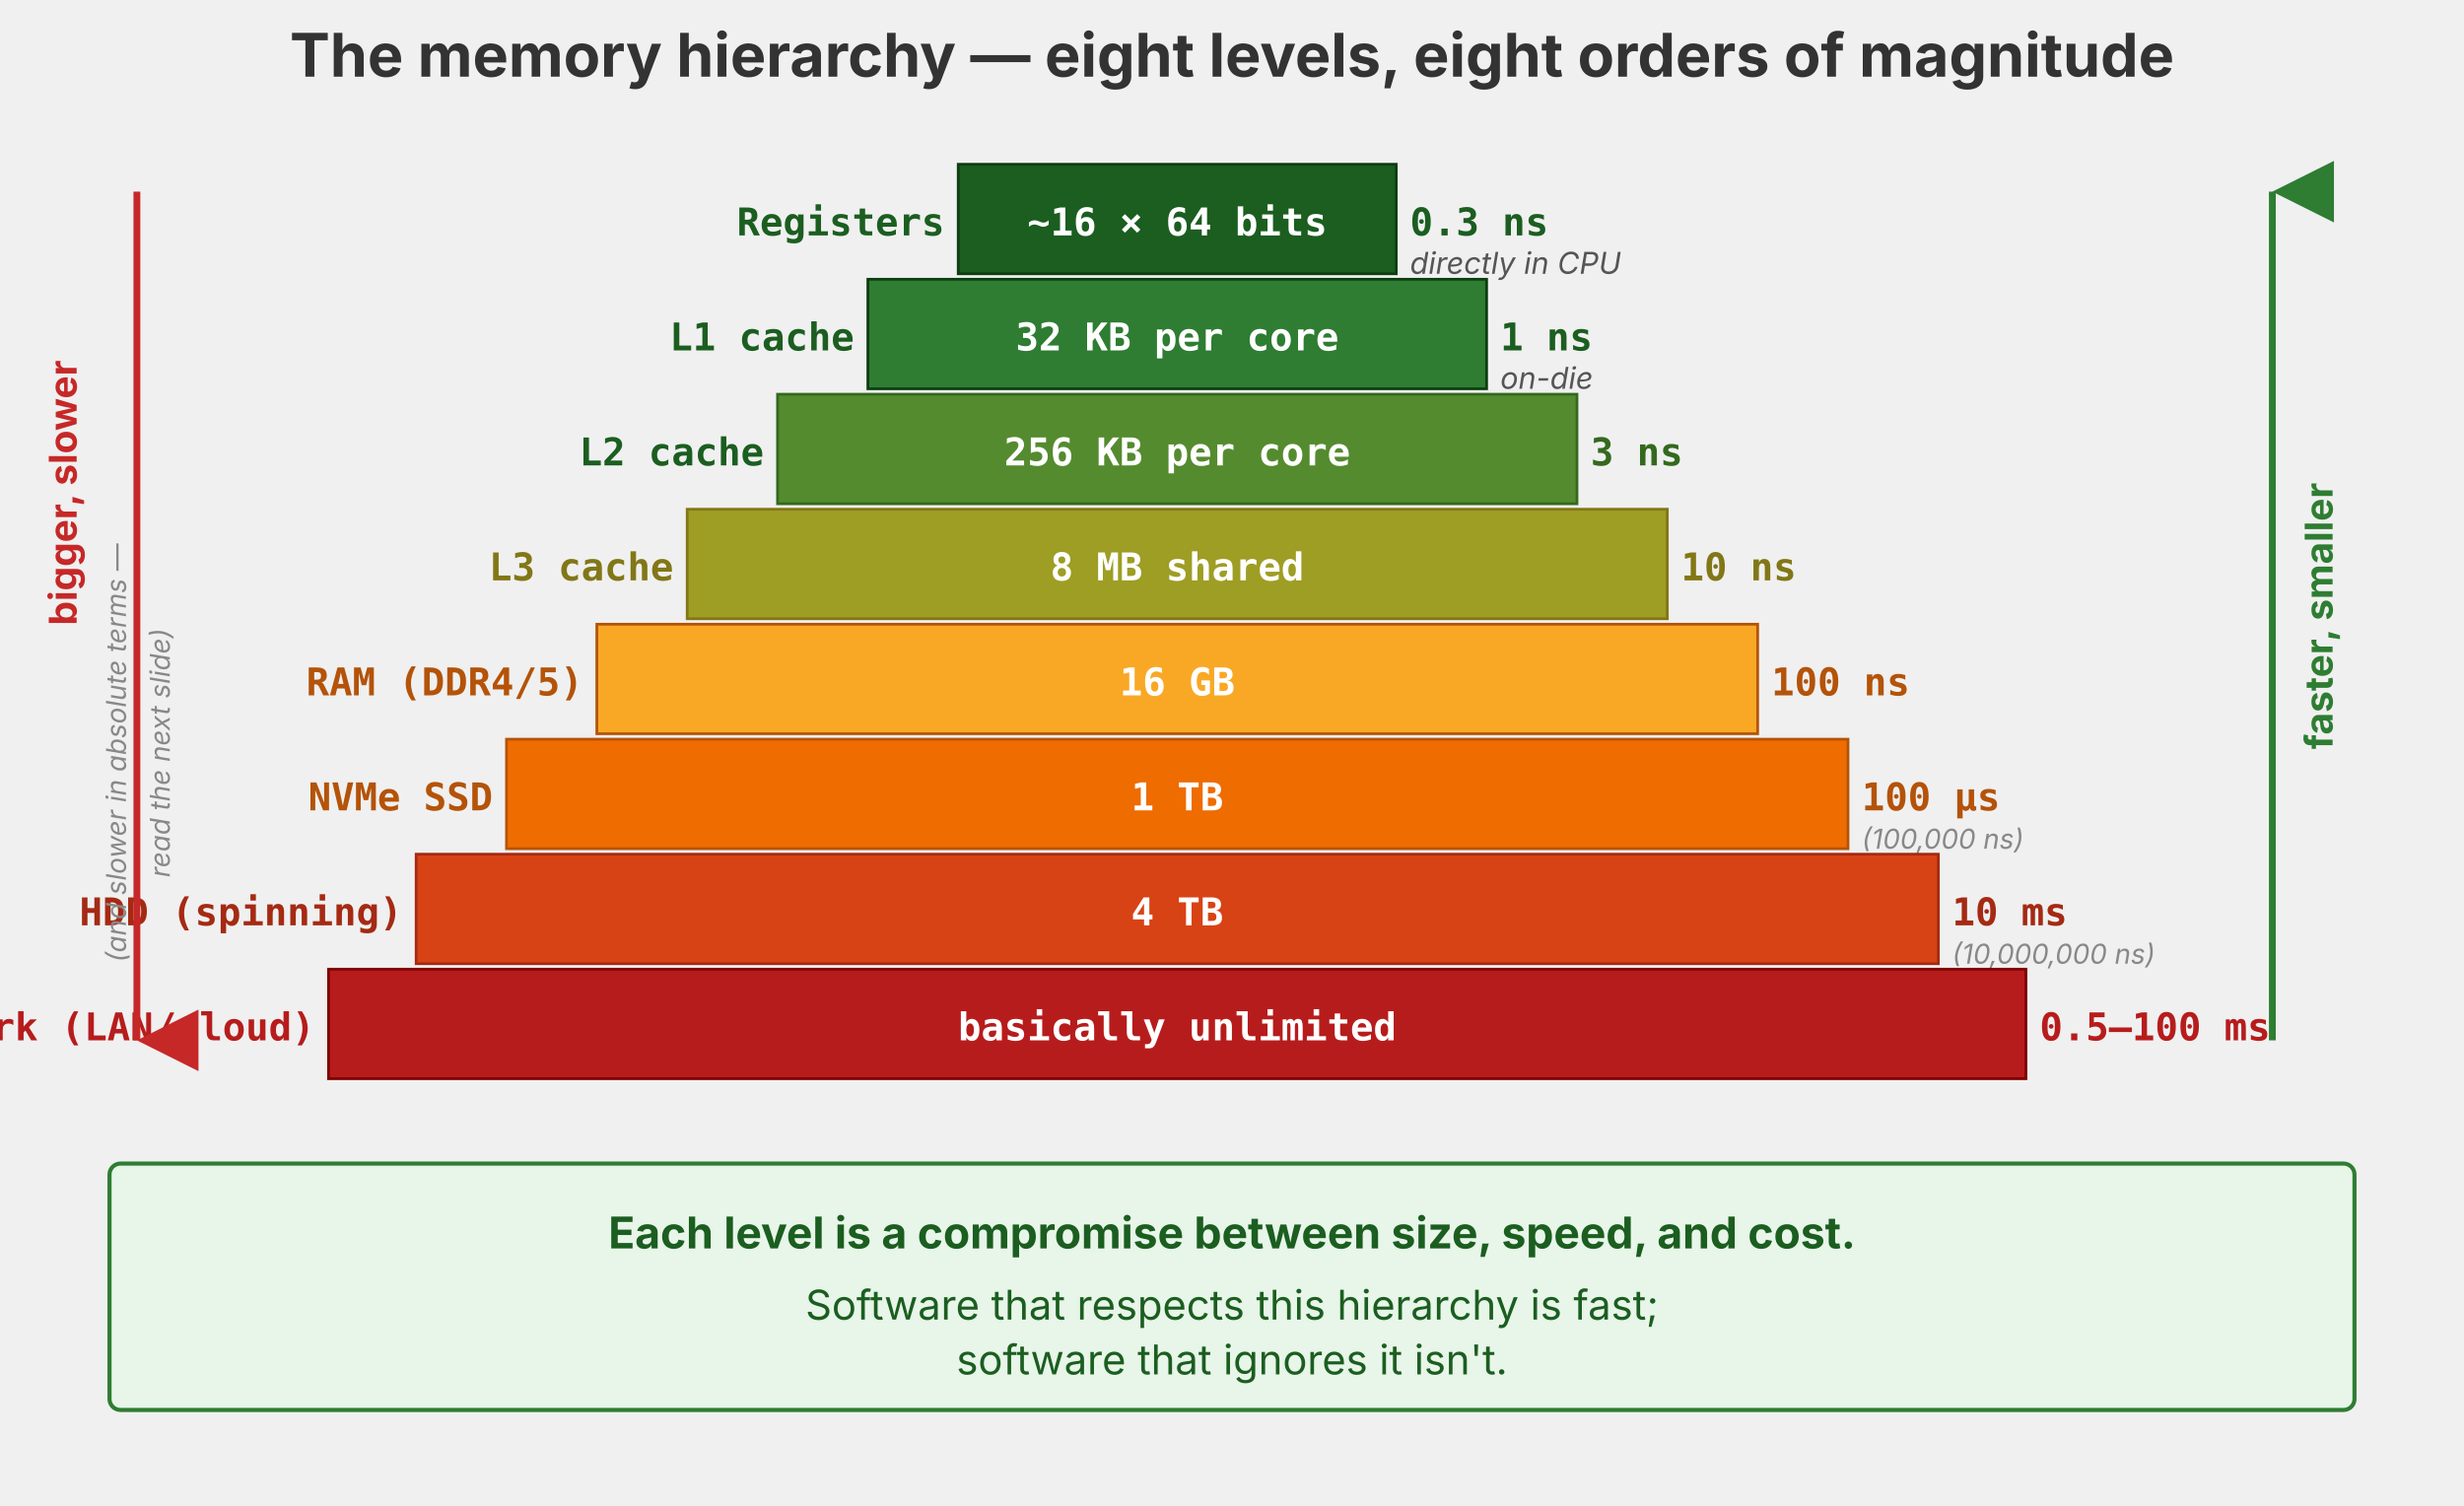
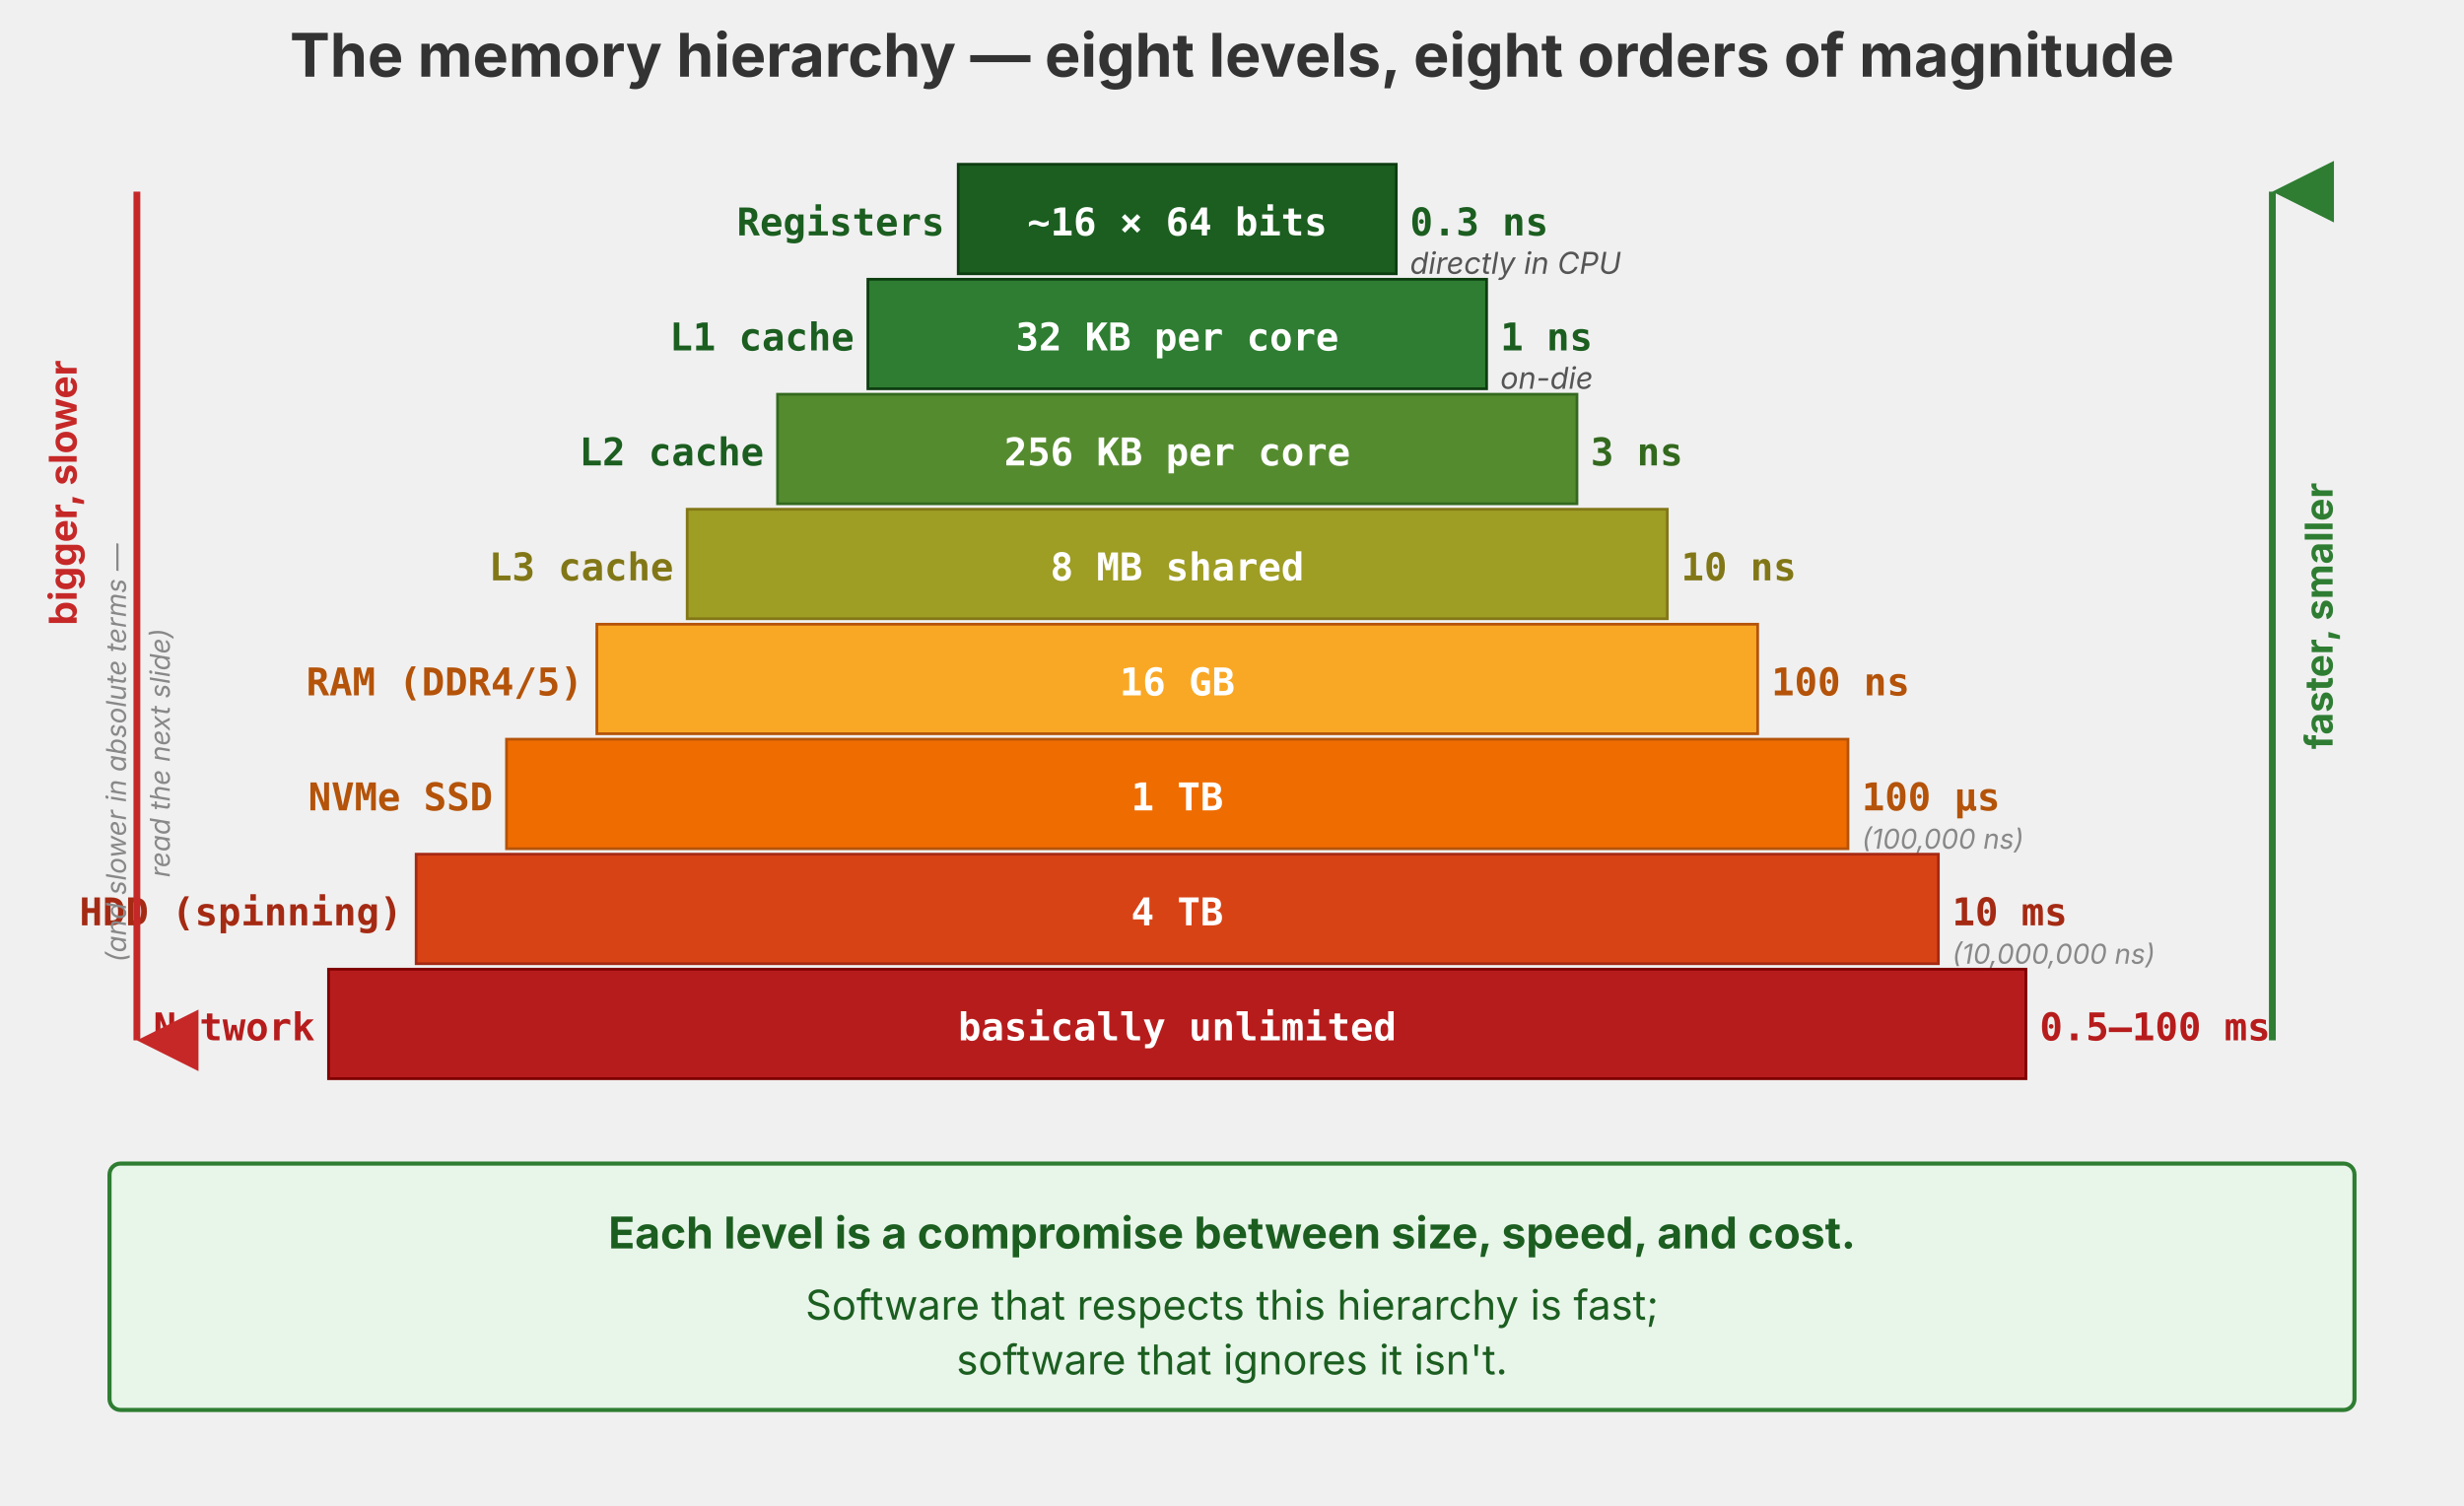
<svg xmlns="http://www.w3.org/2000/svg" viewBox="0 0 900 550" font-family="system-ui, -apple-system, sans-serif">
  <defs>
    <marker id="mh-arrow-up" viewBox="0 0 10 10" refX="5" refY="0" markerWidth="9" markerHeight="9" orient="auto">
      <path d="M 0 10 L 5 0 L 10 10 z" fill="#2e7d32" />
    </marker>
    <marker id="mh-arrow-down" viewBox="0 0 10 10" refX="5" refY="10" markerWidth="9" markerHeight="9" orient="auto">
      <path d="M 0 0 L 5 10 L 10 0 z" fill="#c62828" />
    </marker>
  </defs>
  <text x="450" y="28" text-anchor="middle" font-size="22" font-weight="700" fill="#333">
    The memory hierarchy — eight levels, eight orders of magnitude
  </text>
  <rect x="350" y="60" width="160" height="40" fill="#1b5e20" stroke="#0d3d10" stroke-width="1" />
  <text x="345" y="86" text-anchor="end" font-size="14" font-weight="700" font-family="ui-monospace, monospace" fill="#1b5e20">Registers</text>
  <text x="430" y="86" text-anchor="middle" font-size="14" font-weight="700" font-family="ui-monospace, monospace" fill="white">~16 × 64 bits</text>
  <text x="515" y="86" font-size="14" font-weight="700" font-family="ui-monospace, monospace" fill="#1b5e20">0.3 ns</text>
  <text x="515" y="100" font-size="11" font-style="italic" fill="#555">
    directly in CPU
  </text>
  <rect x="317" y="102" width="226" height="40" fill="#2e7d32" stroke="#0d3d10" stroke-width="1" />
  <text x="312" y="128" text-anchor="end" font-size="14" font-weight="700" font-family="ui-monospace, monospace" fill="#1b5e20">L1 cache</text>
  <text x="430" y="128" text-anchor="middle" font-size="14" font-weight="700" font-family="ui-monospace, monospace" fill="white">32 KB per core</text>
  <text x="548" y="128" font-size="14" font-weight="700" font-family="ui-monospace, monospace" fill="#1b5e20">1 ns</text>
  <text x="548" y="142" font-size="11" font-style="italic" fill="#555">
    on-die
  </text>
  <rect x="284" y="144" width="292" height="40" fill="#558b2f" stroke="#33691e" stroke-width="1" />
  <text x="279" y="170" text-anchor="end" font-size="14" font-weight="700" font-family="ui-monospace, monospace" fill="#1b5e20">L2 cache</text>
  <text x="430" y="170" text-anchor="middle" font-size="14" font-weight="700" font-family="ui-monospace, monospace" fill="white">256 KB per core</text>
  <text x="581" y="170" font-size="14" font-weight="700" font-family="ui-monospace, monospace" fill="#33691e">3 ns</text>
  <rect x="251" y="186" width="358" height="40" fill="#9e9d24" stroke="#827717" stroke-width="1" />
  <text x="246" y="212" text-anchor="end" font-size="14" font-weight="700" font-family="ui-monospace, monospace" fill="#827717">L3 cache</text>
  <text x="430" y="212" text-anchor="middle" font-size="14" font-weight="700" font-family="ui-monospace, monospace" fill="white">8 MB shared</text>
  <text x="614" y="212" font-size="14" font-weight="700" font-family="ui-monospace, monospace" fill="#827717">10 ns</text>
  <rect x="218" y="228" width="424" height="40" fill="#f9a825" stroke="#b45309" stroke-width="1" />
  <text x="213" y="254" text-anchor="end" font-size="14" font-weight="700" font-family="ui-monospace, monospace" fill="#b45309">RAM (DDR4/5)</text>
  <text x="430" y="254" text-anchor="middle" font-size="14" font-weight="700" font-family="ui-monospace, monospace" fill="white">16 GB</text>
  <text x="647" y="254" font-size="14" font-weight="700" font-family="ui-monospace, monospace" fill="#b45309">100 ns</text>
  <rect x="185" y="270" width="490" height="40" fill="#ef6c00" stroke="#b45309" stroke-width="1" />
  <text x="180" y="296" text-anchor="end" font-size="14" font-weight="700" font-family="ui-monospace, monospace" fill="#b45309">NVMe SSD</text>
  <text x="430" y="296" text-anchor="middle" font-size="14" font-weight="700" font-family="ui-monospace, monospace" fill="white">1 TB</text>
  <text x="680" y="296" font-size="14" font-weight="700" font-family="ui-monospace, monospace" fill="#b45309">100 µs</text>
  <text x="680" y="310" font-size="10" font-style="italic" fill="#888">
    (100,000 ns)
  </text>
  <rect x="152" y="312" width="556" height="40" fill="#d84315" stroke="#a52a13" stroke-width="1" />
  <text x="147" y="338" text-anchor="end" font-size="14" font-weight="700" font-family="ui-monospace, monospace" fill="#a52a13">HDD (spinning)</text>
  <text x="430" y="338" text-anchor="middle" font-size="14" font-weight="700" font-family="ui-monospace, monospace" fill="white">4 TB</text>
  <text x="713" y="338" font-size="14" font-weight="700" font-family="ui-monospace, monospace" fill="#a52a13">10 ms</text>
  <text x="713" y="352" font-size="10" font-style="italic" fill="#888">
    (10,000,000 ns)
  </text>
  <rect x="120" y="354" width="620" height="40" fill="#b71c1c" stroke="#7f0000" stroke-width="1" />
-   <text x="115" y="380" text-anchor="end" font-size="14" font-weight="700" font-family="ui-monospace, monospace" fill="#b71c1c">Network (LAN/cloud)</text>
+   <text x="115" y="380" text-anchor="end" font-size="14" font-weight="700" font-family="ui-monospace, monospace" fill="#b71c1c">Network</text>
  <text x="430" y="380" text-anchor="middle" font-size="14" font-weight="700" font-family="ui-monospace, monospace" fill="white">basically unlimited</text>
  <text x="745" y="380" font-size="14" font-weight="700" font-family="ui-monospace, monospace" fill="#b71c1c">0.5–100 ms</text>
  <line x1="830" y1="380" x2="830" y2="70" stroke="#2e7d32" stroke-width="2.5" marker-end="url(#mh-arrow-up)" />
  <text x="852" y="225" text-anchor="middle" font-size="14" font-weight="700" fill="#2e7d32" transform="rotate(-90 852 225)">
    faster, smaller
  </text>
  <line x1="50" y1="70" x2="50" y2="380" stroke="#c62828" stroke-width="2.5" marker-end="url(#mh-arrow-down)" />
  <text x="28" y="180" text-anchor="middle" font-size="14" font-weight="700" fill="#c62828" transform="rotate(-90 28 180)">
    bigger, slower
  </text>
  <text x="46" y="275" text-anchor="middle" font-size="10" font-style="italic" fill="#888" transform="rotate(-90 46 275)">
    (and slower in absolute terms —
  </text>
  <text x="62" y="275" text-anchor="middle" font-size="10" font-style="italic" fill="#888" transform="rotate(-90 62 275)">
    read the next slide)
  </text>
  <rect x="40" y="425" width="820" height="90" fill="#e8f5e9" stroke="#2e7d32" stroke-width="1.5" rx="4" />
  <text x="450" y="456" text-anchor="middle" font-size="16" font-weight="700" fill="#1b5e20">
    Each level is a compromise between size, speed, and cost.
  </text>
  <text x="450" y="482" text-anchor="middle" font-size="15" fill="#1b5e20">
    Software that respects this hierarchy is fast;
  </text>
  <text x="450" y="502" text-anchor="middle" font-size="15" fill="#1b5e20">
    software that ignores it isn't.
  </text>
</svg>
